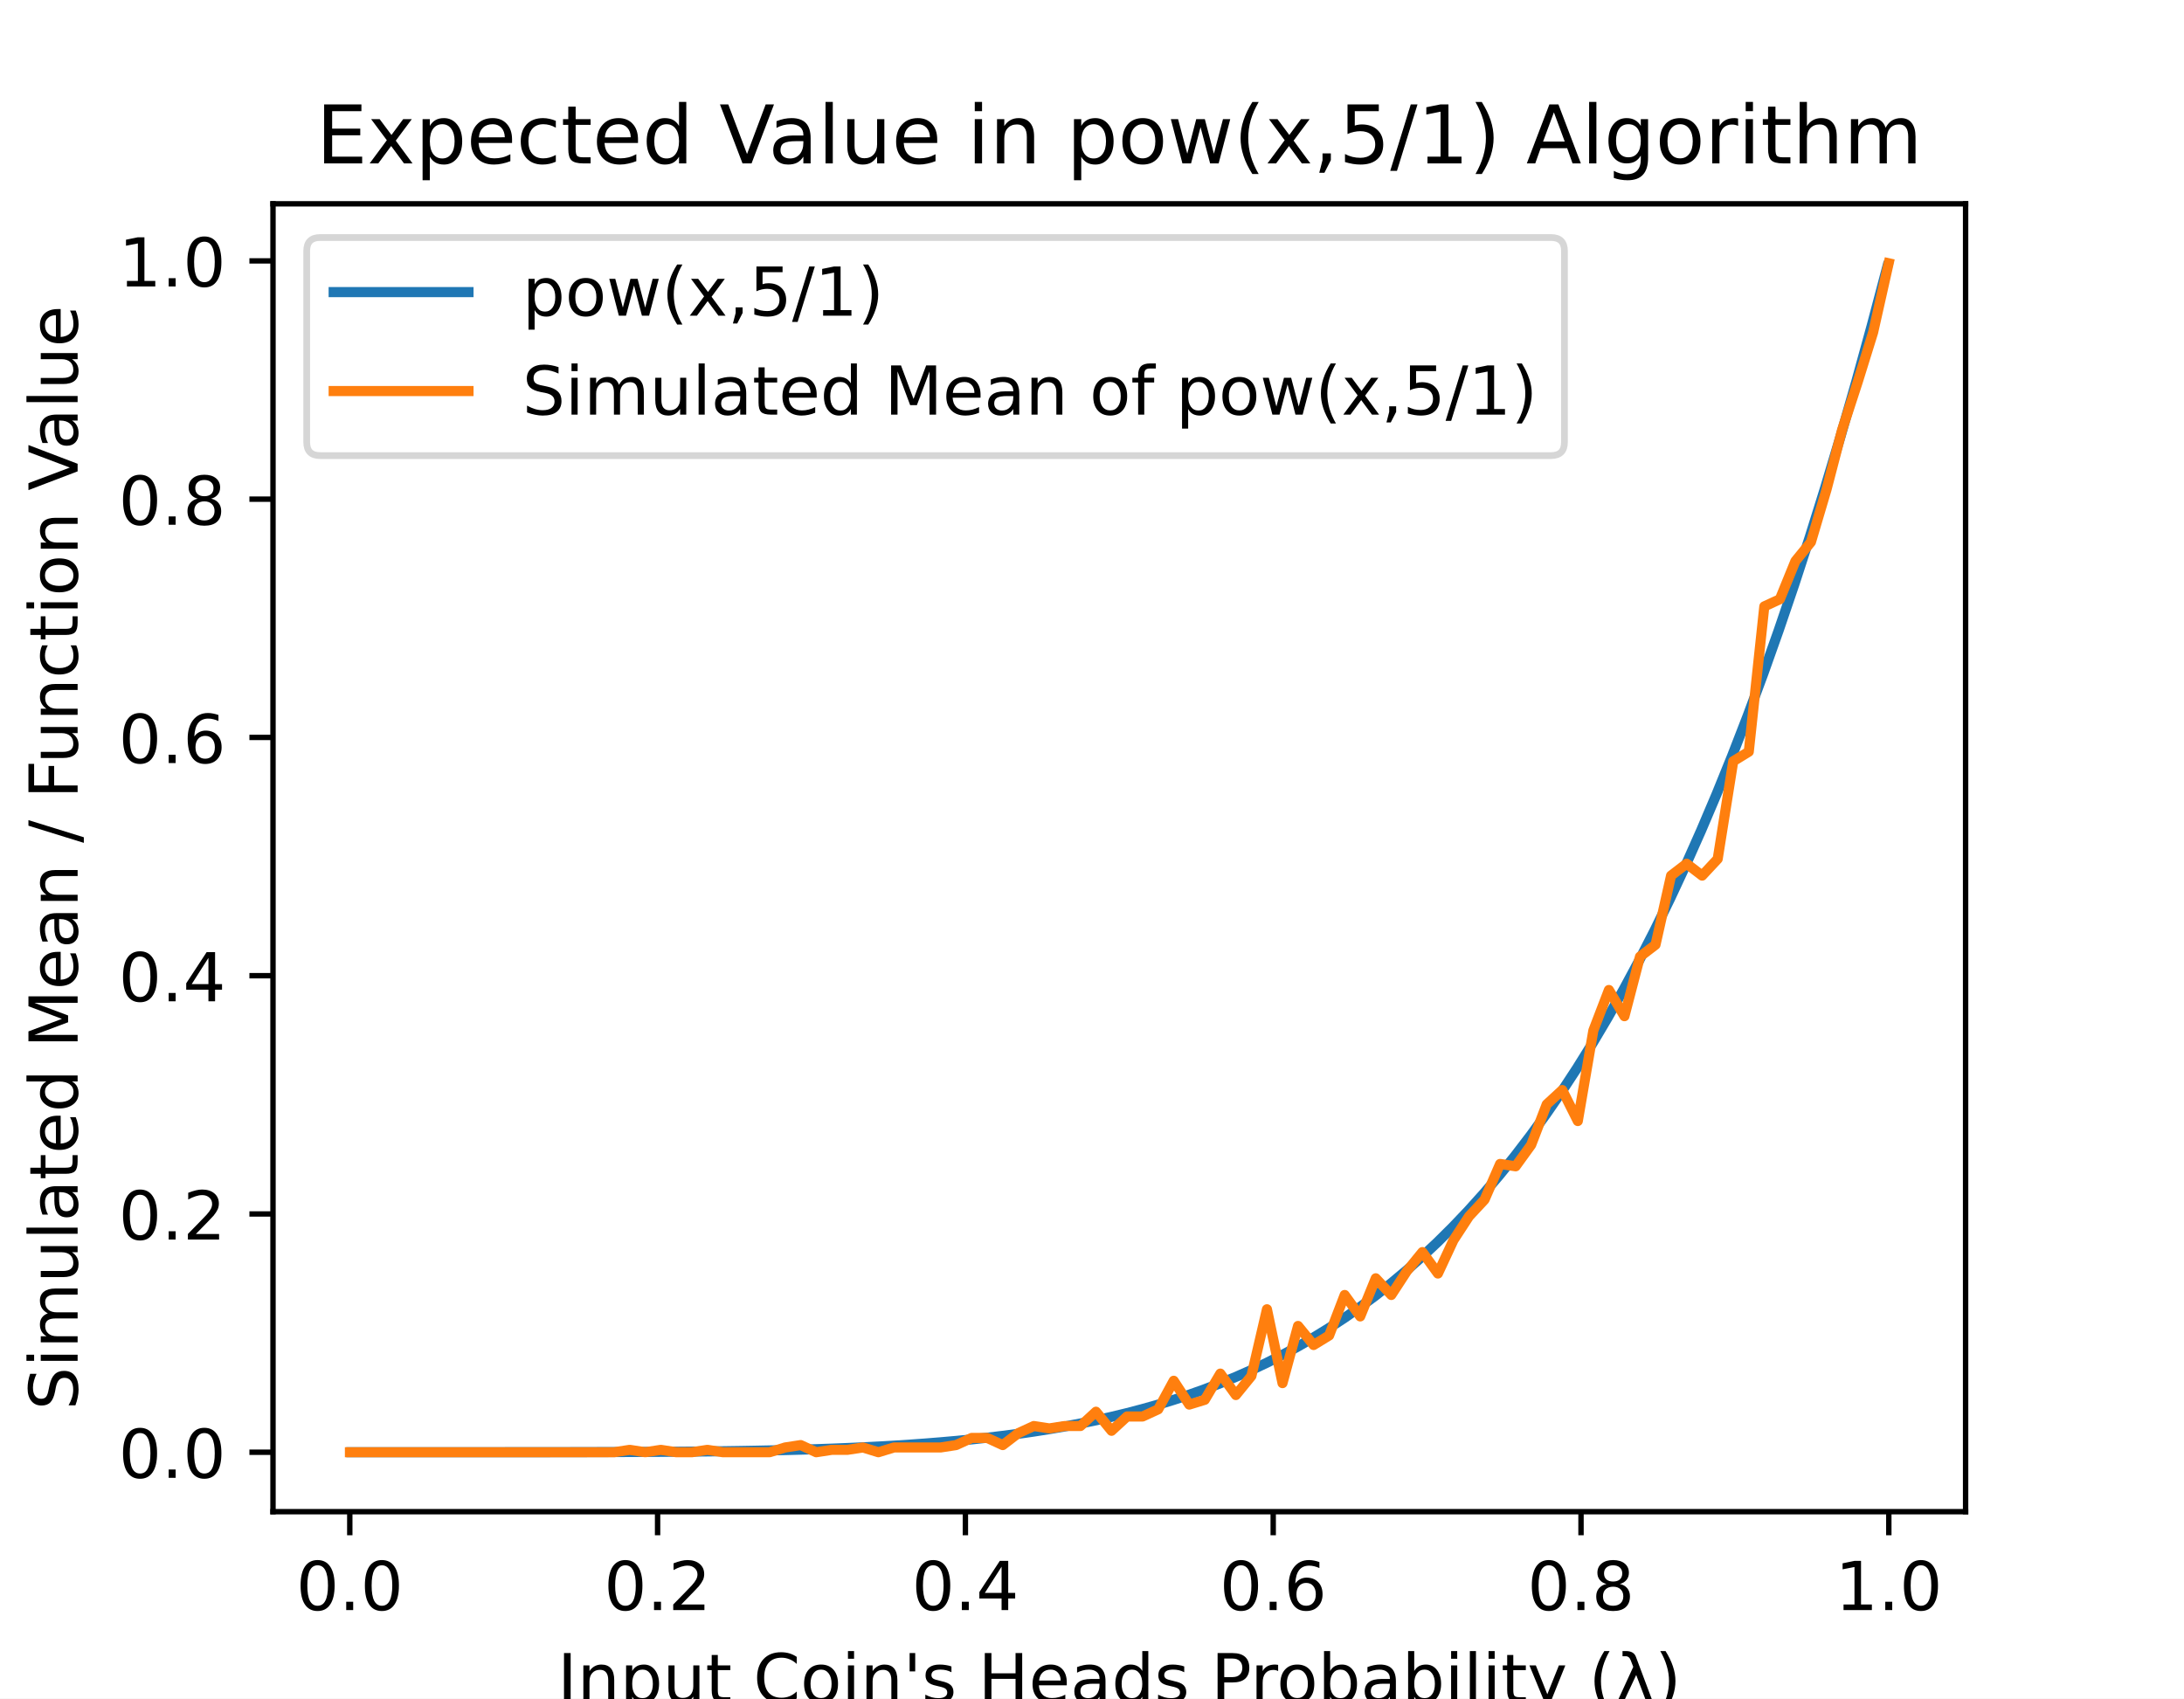
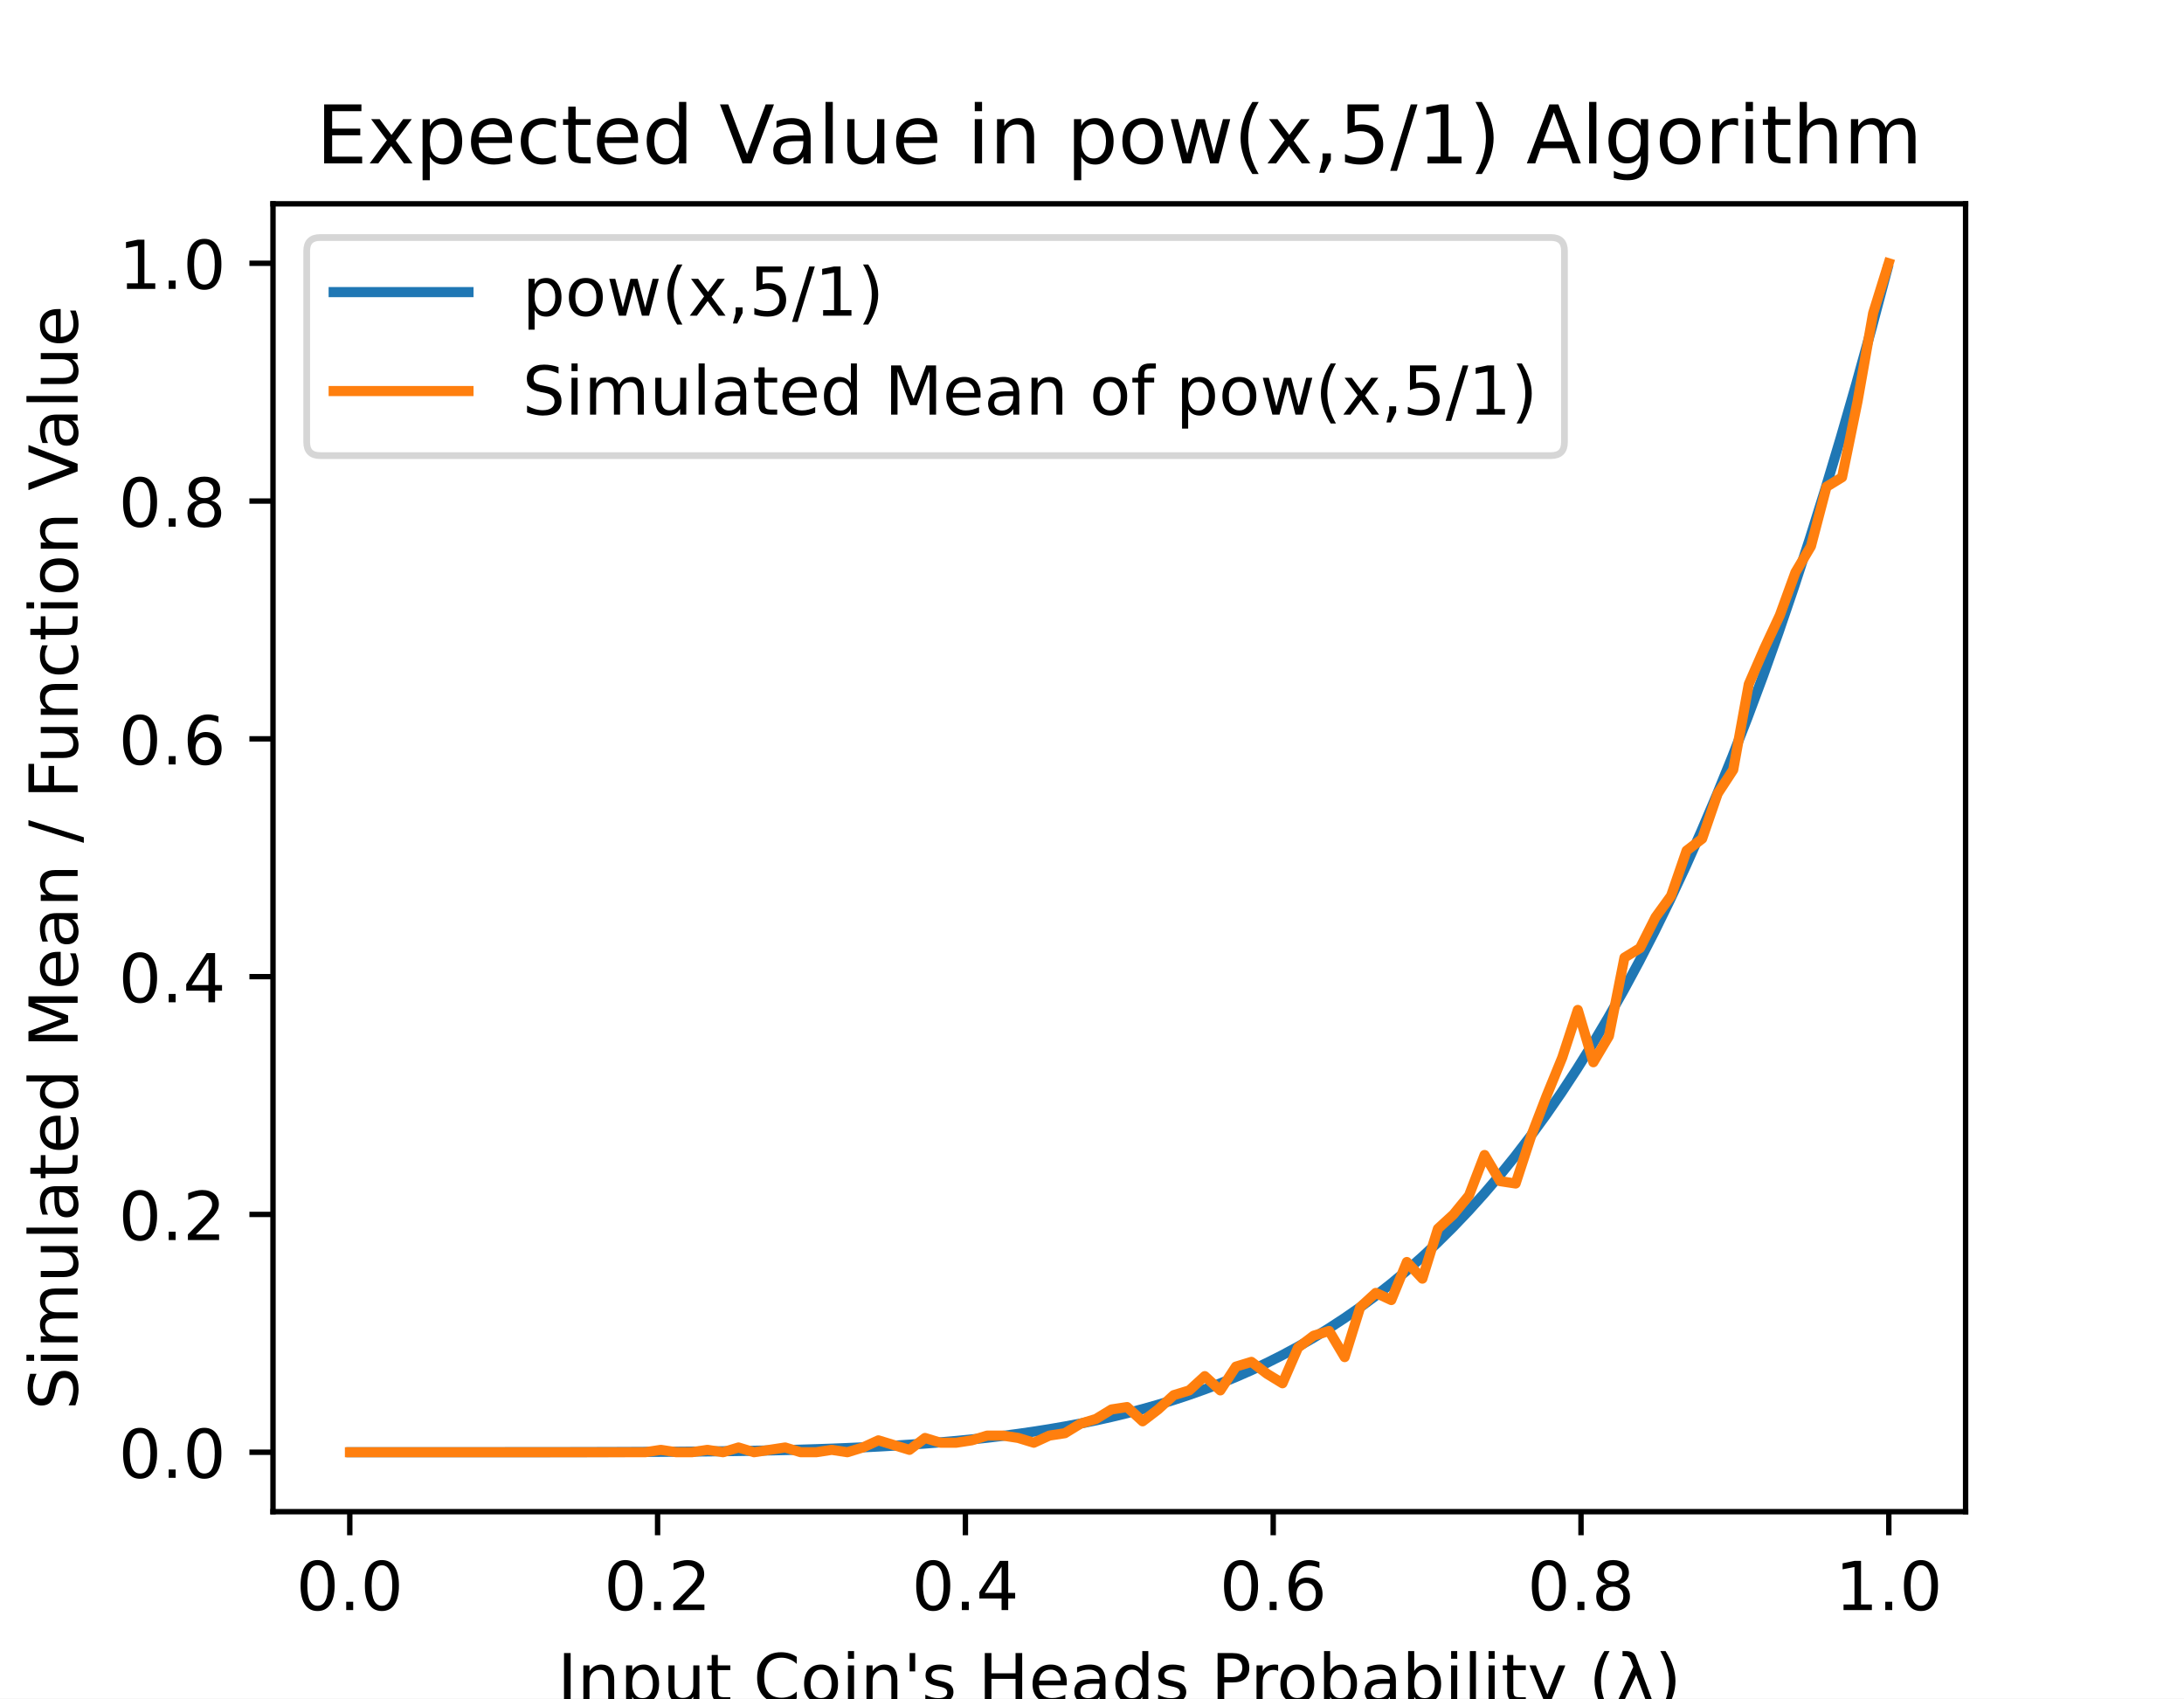
<svg xmlns="http://www.w3.org/2000/svg" xmlns:xlink="http://www.w3.org/1999/xlink" height="252pt" version="1.1" viewBox="0 0 324 252" width="324pt">
  <defs>
    <style type="text/css">
*{stroke-linecap:butt;stroke-linejoin:round;}
  </style>
  </defs>
  <g id="figure_1">
    <g id="patch_1">
      <path d="M 0 252  L 324 252  L 324 0  L 0 0  z " style="fill:#ffffff;" />
    </g>
    <g id="axes_1">
      <g id="patch_2">
        <path d="M 40.5 224.28  L 291.6 224.28  L 291.6 30.24  L 40.5 30.24  z " style="fill:#ffffff;" />
      </g>
      <g id="matplotlib.axis_1">
        <g id="xtick_1">
          <g id="line2d_1">
            <defs>
-               <path d="M 0 0  L 0 3.5  " id="m778e573042" style="stroke:#000000;stroke-width:0.8;" />
+               <path d="M 0 0  L 0 3.5  " id="mc888879548" style="stroke:#000000;stroke-width:0.8;" />
            </defs>
            <g>
-               <use style="stroke:#000000;stroke-width:0.8;" x="51.891" xlink:href="#m778e573042" y="224.28" />
+               <use style="stroke:#000000;stroke-width:0.8;" x="51.891" xlink:href="#mc888879548" y="224.28" />
            </g>
          </g>
          <g id="text_1">
            <text style="font-family:DejaVu Sans;font-size:10px;font-style:normal;font-weight:normal;text-anchor:middle;" transform="rotate(-0, 51.89081, 238.8784)" x="51.891" y="238.878">0.0</text>
          </g>
        </g>
        <g id="xtick_2">
          <g id="line2d_2">
            <g>
-               <use style="stroke:#000000;stroke-width:0.8;" x="97.554" xlink:href="#m778e573042" y="224.28" />
+               <use style="stroke:#000000;stroke-width:0.8;" x="97.554" xlink:href="#mc888879548" y="224.28" />
            </g>
          </g>
          <g id="text_2">
            <text style="font-family:DejaVu Sans;font-size:10px;font-style:normal;font-weight:normal;text-anchor:middle;" transform="rotate(-0, 97.55448, 238.8784)" x="97.554" y="238.878">0.2</text>
          </g>
        </g>
        <g id="xtick_3">
          <g id="line2d_3">
            <g>
-               <use style="stroke:#000000;stroke-width:0.8;" x="143.218" xlink:href="#m778e573042" y="224.28" />
+               <use style="stroke:#000000;stroke-width:0.8;" x="143.218" xlink:href="#mc888879548" y="224.28" />
            </g>
          </g>
          <g id="text_3">
            <text style="font-family:DejaVu Sans;font-size:10px;font-style:normal;font-weight:normal;text-anchor:middle;" transform="rotate(-0, 143.2182, 238.8784)" x="143.218" y="238.878">0.4</text>
          </g>
        </g>
        <g id="xtick_4">
          <g id="line2d_4">
            <g>
-               <use style="stroke:#000000;stroke-width:0.8;" x="188.882" xlink:href="#m778e573042" y="224.28" />
+               <use style="stroke:#000000;stroke-width:0.8;" x="188.882" xlink:href="#mc888879548" y="224.28" />
            </g>
          </g>
          <g id="text_4">
            <text style="font-family:DejaVu Sans;font-size:10px;font-style:normal;font-weight:normal;text-anchor:middle;" transform="rotate(-0, 188.8818, 238.8784)" x="188.882" y="238.878">0.6</text>
          </g>
        </g>
        <g id="xtick_5">
          <g id="line2d_5">
            <g>
-               <use style="stroke:#000000;stroke-width:0.8;" x="234.546" xlink:href="#m778e573042" y="224.28" />
+               <use style="stroke:#000000;stroke-width:0.8;" x="234.546" xlink:href="#mc888879548" y="224.28" />
            </g>
          </g>
          <g id="text_5">
            <text style="font-family:DejaVu Sans;font-size:10px;font-style:normal;font-weight:normal;text-anchor:middle;" transform="rotate(-0, 234.5455, 238.8784)" x="234.546" y="238.878">0.8</text>
          </g>
        </g>
        <g id="xtick_6">
          <g id="line2d_6">
            <g>
-               <use style="stroke:#000000;stroke-width:0.8;" x="280.209" xlink:href="#m778e573042" y="224.28" />
+               <use style="stroke:#000000;stroke-width:0.8;" x="280.209" xlink:href="#mc888879548" y="224.28" />
            </g>
          </g>
          <g id="text_6">
            <text style="font-family:DejaVu Sans;font-size:10px;font-style:normal;font-weight:normal;text-anchor:middle;" transform="rotate(-0, 280.2092, 238.8784)" x="280.209" y="238.878">1.0</text>
          </g>
        </g>
        <g id="text_7">
          <text style="font-family:DejaVu Sans;font-size:10px;font-style:normal;font-weight:normal;text-anchor:middle;" transform="rotate(-0, 166.05, 252.5566)" x="166.05" y="252.557">Input Coin's Heads Probability (λ)</text>
        </g>
      </g>
      <g id="matplotlib.axis_2">
        <g id="ytick_1">
          <g id="line2d_7">
            <defs>
-               <path d="M 0 0  L -3.5 0  " id="mad30df7688" style="stroke:#000000;stroke-width:0.8;" />
+               <path d="M 0 0  L -3.5 0  " id="m55a95365f8" style="stroke:#000000;stroke-width:0.8;" />
            </defs>
            <g>
-               <use style="stroke:#000000;stroke-width:0.8;" x="40.5" xlink:href="#mad30df7688" y="215.46" />
+               <use style="stroke:#000000;stroke-width:0.8;" x="40.5" xlink:href="#m55a95365f8" y="215.46" />
            </g>
          </g>
          <g id="text_8">
            <text style="font-family:DejaVu Sans;font-size:10px;font-style:normal;font-weight:normal;text-anchor:end;" transform="rotate(-0, 33.5, 219.2592)" x="33.5" y="219.259">0.0</text>
          </g>
        </g>
        <g id="ytick_2">
          <g id="line2d_8">
            <g>
-               <use style="stroke:#000000;stroke-width:0.8;" x="40.5" xlink:href="#mad30df7688" y="180.109" />
+               <use style="stroke:#000000;stroke-width:0.8;" x="40.5" xlink:href="#m55a95365f8" y="180.18" />
            </g>
          </g>
          <g id="text_9">
-             <text style="font-family:DejaVu Sans;font-size:10px;font-style:normal;font-weight:normal;text-anchor:end;" transform="rotate(-0, 33.5, 183.9085)" x="33.5" y="183.909">0.2</text>
+             <text style="font-family:DejaVu Sans;font-size:10px;font-style:normal;font-weight:normal;text-anchor:end;" transform="rotate(-0, 33.5, 183.9792)" x="33.5" y="183.979">0.2</text>
          </g>
        </g>
        <g id="ytick_3">
          <g id="line2d_9">
            <g>
-               <use style="stroke:#000000;stroke-width:0.8;" x="40.5" xlink:href="#mad30df7688" y="144.759" />
+               <use style="stroke:#000000;stroke-width:0.8;" x="40.5" xlink:href="#m55a95365f8" y="144.9" />
            </g>
          </g>
          <g id="text_10">
-             <text style="font-family:DejaVu Sans;font-size:10px;font-style:normal;font-weight:normal;text-anchor:end;" transform="rotate(-0, 33.5, 148.5578)" x="33.5" y="148.558">0.4</text>
+             <text style="font-family:DejaVu Sans;font-size:10px;font-style:normal;font-weight:normal;text-anchor:end;" transform="rotate(-0, 33.5, 148.6992)" x="33.5" y="148.699">0.4</text>
          </g>
        </g>
        <g id="ytick_4">
          <g id="line2d_10">
            <g>
-               <use style="stroke:#000000;stroke-width:0.8;" x="40.5" xlink:href="#mad30df7688" y="109.408" />
+               <use style="stroke:#000000;stroke-width:0.8;" x="40.5" xlink:href="#m55a95365f8" y="109.62" />
            </g>
          </g>
          <g id="text_11">
-             <text style="font-family:DejaVu Sans;font-size:10px;font-style:normal;font-weight:normal;text-anchor:end;" transform="rotate(-0, 33.5, 113.2071)" x="33.5" y="113.207">0.6</text>
+             <text style="font-family:DejaVu Sans;font-size:10px;font-style:normal;font-weight:normal;text-anchor:end;" transform="rotate(-0, 33.5, 113.4192)" x="33.5" y="113.419">0.6</text>
          </g>
        </g>
        <g id="ytick_5">
          <g id="line2d_11">
            <g>
-               <use style="stroke:#000000;stroke-width:0.8;" x="40.5" xlink:href="#mad30df7688" y="74.057" />
+               <use style="stroke:#000000;stroke-width:0.8;" x="40.5" xlink:href="#m55a95365f8" y="74.34" />
            </g>
          </g>
          <g id="text_12">
-             <text style="font-family:DejaVu Sans;font-size:10px;font-style:normal;font-weight:normal;text-anchor:end;" transform="rotate(-0, 33.5, 77.85641)" x="33.5" y="77.856">0.8</text>
+             <text style="font-family:DejaVu Sans;font-size:10px;font-style:normal;font-weight:normal;text-anchor:end;" transform="rotate(-0, 33.5, 78.13922)" x="33.5" y="78.139">0.8</text>
          </g>
        </g>
        <g id="ytick_6">
          <g id="line2d_12">
            <g>
-               <use style="stroke:#000000;stroke-width:0.8;" x="40.5" xlink:href="#mad30df7688" y="38.706" />
+               <use style="stroke:#000000;stroke-width:0.8;" x="40.5" xlink:href="#m55a95365f8" y="39.06" />
            </g>
          </g>
          <g id="text_13">
-             <text style="font-family:DejaVu Sans;font-size:10px;font-style:normal;font-weight:normal;text-anchor:end;" transform="rotate(-0, 33.5, 42.50571)" x="33.5" y="42.506">1.0</text>
+             <text style="font-family:DejaVu Sans;font-size:10px;font-style:normal;font-weight:normal;text-anchor:end;" transform="rotate(-0, 33.5, 42.85922)" x="33.5" y="42.859">1.0</text>
          </g>
        </g>
        <g id="text_14">
          <text style="font-family:DejaVu Sans;font-size:10px;font-style:normal;font-weight:normal;text-anchor:middle;" transform="rotate(-90, 11.51719, 127.26)" x="11.517" y="127.26">Simulated Mean / Function Value</text>
        </g>
      </g>
      <g id="line2d_13">
-         <path clip-path="url(#pa120d0f58e)" d="M 52.119 215.46  L 54.421 215.46  L 56.722 215.46  L 59.024 215.46  L 61.326 215.46  L 63.627 215.46  L 65.929 215.46  L 68.231 215.46  L 70.532 215.459  L 72.834 215.459  L 75.135 215.458  L 77.437 215.457  L 79.739 215.455  L 82.04 215.453  L 84.342 215.45  L 86.644 215.446  L 88.945 215.44  L 91.247 215.433  L 93.549 215.424  L 95.85 215.413  L 98.152 215.4  L 100.453 215.383  L 102.755 215.363  L 105.057 215.339  L 107.358 215.31  L 109.66 215.277  L 111.962 215.237  L 114.263 215.191  L 116.565 215.138  L 118.867 215.076  L 121.168 215.005  L 123.47 214.925  L 125.771 214.833  L 128.073 214.729  L 130.375 214.612  L 132.676 214.48  L 134.978 214.332  L 137.28 214.167  L 139.581 213.983  L 141.883 213.779  L 144.184 213.552  L 146.486 213.302  L 148.788 213.027  L 151.089 212.724  L 153.391 212.391  L 155.693 212.027  L 157.994 211.629  L 160.296 211.195  L 162.598 210.723  L 164.899 210.209  L 167.201 209.652  L 169.502 209.049  L 171.804 208.397  L 174.106 207.692  L 176.407 206.933  L 178.709 206.115  L 181.011 205.236  L 183.312 204.292  L 185.614 203.279  L 187.916 202.194  L 190.217 201.033  L 192.519 199.792  L 194.82 198.467  L 197.122 197.054  L 199.424 195.548  L 201.725 193.946  L 204.027 192.242  L 206.329 190.432  L 208.63 188.51  L 210.932 186.473  L 213.233 184.313  L 215.535 182.028  L 217.837 179.609  L 220.138 177.053  L 222.44 174.353  L 224.742 171.504  L 227.043 168.498  L 229.345 165.33  L 231.647 161.994  L 233.948 158.482  L 236.25 154.788  L 238.551 150.905  L 240.853 146.826  L 243.155 142.543  L 245.456 138.049  L 247.758 133.336  L 250.06 128.396  L 252.361 123.221  L 254.663 117.803  L 256.965 112.133  L 259.266 106.203  L 261.568 100.004  L 263.869 93.526  L 266.171 86.761  L 268.473 79.699  L 270.774 72.331  L 273.076 64.645  L 275.378 56.633  L 277.679 48.285  L 279.981 39.588  " style="fill:none;stroke:#1f77b4;stroke-linecap:square;stroke-width:1.5;" />
+         <path clip-path="url(#pe044aec6b3)" d="M 52.119 215.46  L 54.421 215.46  L 56.722 215.46  L 59.024 215.46  L 61.326 215.46  L 63.627 215.46  L 65.929 215.46  L 68.231 215.46  L 70.532 215.459  L 72.834 215.459  L 75.135 215.458  L 77.437 215.457  L 79.739 215.455  L 82.04 215.453  L 84.342 215.45  L 86.644 215.446  L 88.945 215.44  L 91.247 215.433  L 93.549 215.424  L 95.85 215.413  L 98.152 215.4  L 100.453 215.383  L 102.755 215.363  L 105.057 215.339  L 107.358 215.311  L 109.66 215.277  L 111.962 215.238  L 114.263 215.192  L 116.565 215.138  L 118.867 215.077  L 121.168 215.006  L 123.47 214.926  L 125.771 214.834  L 128.073 214.73  L 130.375 214.613  L 132.676 214.482  L 134.978 214.334  L 137.28 214.169  L 139.581 213.986  L 141.883 213.782  L 144.184 213.556  L 146.486 213.307  L 148.788 213.031  L 151.089 212.729  L 153.391 212.397  L 155.693 212.034  L 157.994 211.637  L 160.296 211.204  L 162.598 210.732  L 164.899 210.22  L 167.201 209.664  L 169.502 209.062  L 171.804 208.411  L 174.106 207.708  L 176.407 206.95  L 178.709 206.134  L 181.011 205.256  L 183.312 204.314  L 185.614 203.303  L 187.916 202.22  L 190.217 201.061  L 192.519 199.823  L 194.82 198.501  L 197.122 197.091  L 199.424 195.588  L 201.725 193.989  L 204.027 192.288  L 206.329 190.482  L 208.63 188.564  L 210.932 186.531  L 213.233 184.376  L 215.535 182.094  L 217.837 179.681  L 220.138 177.13  L 222.44 174.436  L 224.742 171.592  L 227.043 168.592  L 229.345 165.431  L 231.647 162.101  L 233.948 158.596  L 236.25 154.91  L 238.551 151.034  L 240.853 146.963  L 243.155 142.689  L 245.456 138.204  L 247.758 133.5  L 250.06 128.57  L 252.361 123.405  L 254.663 117.998  L 256.965 112.34  L 259.266 106.421  L 261.568 100.235  L 263.869 93.77  L 266.171 87.019  L 268.473 79.971  L 270.774 72.617  L 273.076 64.947  L 275.378 56.951  L 277.679 48.619  L 279.981 39.94  " style="fill:none;stroke:#1f77b4;stroke-linecap:square;stroke-width:1.5;" />
      </g>
      <g id="line2d_14">
-         <path clip-path="url(#pa120d0f58e)" d="M 51.914 215.46  L 54.219 215.46  L 56.525 215.46  L 58.831 215.46  L 61.137 215.46  L 63.443 215.46  L 65.748 215.46  L 68.054 215.46  L 70.36 215.46  L 72.666 215.46  L 74.971 215.46  L 77.277 215.46  L 79.583 215.46  L 81.889 215.46  L 84.195 215.46  L 86.5 215.46  L 88.806 215.46  L 91.112 215.46  L 93.418 215.106  L 95.724 215.46  L 98.029 215.106  L 100.335 215.46  L 102.641 215.46  L 104.947 215.106  L 107.252 215.46  L 109.558 215.46  L 111.864 215.46  L 114.17 215.46  L 116.476 214.753  L 118.781 214.399  L 121.087 215.46  L 123.393 215.106  L 125.699 215.106  L 128.005 214.753  L 130.31 215.46  L 132.616 214.753  L 134.922 214.753  L 137.228 214.753  L 139.533 214.753  L 141.839 214.399  L 144.145 213.339  L 146.451 213.339  L 148.757 214.399  L 151.062 212.632  L 153.368 211.571  L 155.674 211.925  L 157.98 211.571  L 160.286 211.571  L 162.591 209.45  L 164.897 212.278  L 167.203 210.157  L 169.509 210.157  L 171.814 209.097  L 174.12 204.855  L 176.426 208.39  L 178.732 207.683  L 181.038 203.794  L 183.343 206.976  L 185.649 204.148  L 187.955 194.25  L 190.261 205.208  L 192.567 196.724  L 194.872 199.552  L 197.178 198.138  L 199.484 192.129  L 201.79 195.31  L 204.095 189.654  L 206.401 192.129  L 208.707 188.593  L 211.013 185.765  L 213.319 188.947  L 215.624 183.998  L 217.93 180.463  L 220.236 177.988  L 222.542 172.686  L 224.848 173.039  L 227.153 169.858  L 229.459 163.848  L 231.765 161.727  L 234.071 166.323  L 236.376 152.889  L 238.682 146.88  L 240.988 150.768  L 243.294 141.931  L 245.6 140.163  L 247.905 129.911  L 250.211 128.144  L 252.517 129.911  L 254.823 127.437  L 257.129 112.943  L 259.434 111.529  L 261.74 89.965  L 264.046 88.904  L 266.352 83.248  L 268.657 80.42  L 270.963 72.643  L 273.269 63.805  L 275.575 56.735  L 277.881 49.312  L 280.186 39.06  " style="fill:none;stroke:#ff7f0e;stroke-linecap:square;stroke-width:1.5;" />
+         <path clip-path="url(#pe044aec6b3)" d="M 51.914 215.46  L 54.219 215.46  L 56.525 215.46  L 58.831 215.46  L 61.137 215.46  L 63.443 215.46  L 65.748 215.46  L 68.054 215.46  L 70.36 215.46  L 72.666 215.46  L 74.971 215.46  L 77.277 215.46  L 79.583 215.46  L 81.889 215.46  L 84.195 215.46  L 86.5 215.46  L 88.806 215.46  L 91.112 215.46  L 93.418 215.46  L 95.724 215.46  L 98.029 215.107  L 100.335 215.46  L 102.641 215.46  L 104.947 215.107  L 107.252 215.46  L 109.558 214.754  L 111.864 215.46  L 114.17 215.107  L 116.476 214.754  L 118.781 215.46  L 121.087 215.46  L 123.393 215.107  L 125.699 215.46  L 128.005 214.754  L 130.31 213.696  L 132.616 214.402  L 134.922 215.107  L 137.228 213.343  L 139.533 214.049  L 141.839 214.049  L 144.145 213.696  L 146.451 212.99  L 148.757 212.99  L 151.062 213.343  L 153.368 214.049  L 155.674 212.99  L 157.98 212.638  L 160.286 211.226  L 162.591 210.521  L 164.897 209.11  L 167.203 208.757  L 169.509 210.874  L 171.814 209.11  L 174.12 206.993  L 176.426 206.287  L 178.732 204.17  L 181.038 206.287  L 183.343 202.759  L 185.649 202.054  L 187.955 203.818  L 190.261 205.229  L 192.567 199.937  L 194.872 198.173  L 197.178 197.467  L 199.484 201.348  L 201.79 193.939  L 204.095 191.822  L 206.401 192.881  L 208.707 187.236  L 211.013 189.706  L 213.319 182.297  L 215.624 180.18  L 217.93 177.358  L 220.236 171.36  L 222.542 175.241  L 224.848 175.594  L 227.153 168.538  L 229.459 162.54  L 231.765 156.895  L 234.071 149.839  L 236.376 157.601  L 238.682 153.72  L 240.988 142.078  L 243.294 140.666  L 245.6 136.08  L 247.905 132.905  L 250.211 126.202  L 252.517 124.438  L 254.823 117.734  L 257.129 114.206  L 259.434 101.506  L 261.74 96.214  L 264.046 91.274  L 266.352 84.924  L 268.657 81.043  L 270.963 72.223  L 273.269 70.812  L 275.575 59.522  L 277.881 46.469  L 280.186 39.06  " style="fill:none;stroke:#ff7f0e;stroke-linecap:square;stroke-width:1.5;" />
      </g>
      <g id="patch_3">
        <path d="M 40.5 224.28  L 40.5 30.24  " style="fill:none;stroke:#000000;stroke-linecap:square;stroke-linejoin:miter;stroke-width:0.8;" />
      </g>
      <g id="patch_4">
        <path d="M 291.6 224.28  L 291.6 30.24  " style="fill:none;stroke:#000000;stroke-linecap:square;stroke-linejoin:miter;stroke-width:0.8;" />
      </g>
      <g id="patch_5">
        <path d="M 40.5 224.28  L 291.6 224.28  " style="fill:none;stroke:#000000;stroke-linecap:square;stroke-linejoin:miter;stroke-width:0.8;" />
      </g>
      <g id="patch_6">
        <path d="M 40.5 30.24  L 291.6 30.24  " style="fill:none;stroke:#000000;stroke-linecap:square;stroke-linejoin:miter;stroke-width:0.8;" />
      </g>
      <g id="text_15">
        <text style="font-family:DejaVu Sans;font-size:12px;font-style:normal;font-weight:normal;text-anchor:middle;" transform="rotate(-0, 166.05, 24.24)" x="166.05" y="24.24">Expected Value in pow(x,5/1) Algorithm</text>
      </g>
      <g id="legend_1">
        <g id="patch_7">
          <path d="M 47.5 67.596  L 230.092 67.596  Q 232.092 67.596 232.092 65.596  L 232.092 37.24  Q 232.092 35.24 230.092 35.24  L 47.5 35.24  Q 45.5 35.24 45.5 37.24  L 45.5 65.596  Q 45.5 67.596 47.5 67.596  z " style="fill:#ffffff;opacity:0.8;stroke:#cccccc;stroke-linejoin:miter;" />
        </g>
        <g id="line2d_15">
          <path d="M 49.5 43.338  L 69.5 43.338  " style="fill:none;stroke:#1f77b4;stroke-linecap:square;stroke-width:1.5;" />
        </g>
        <g id="line2d_16" />
        <g id="text_16">
          <text style="font-family:DejaVu Sans;font-size:10px;font-style:normal;font-weight:normal;text-anchor:start;" transform="rotate(-0, 77.5, 46.83844)" x="77.5" y="46.838">pow(x,5/1)</text>
        </g>
        <g id="line2d_17">
          <path d="M 49.5 58.017  L 69.5 58.017  " style="fill:none;stroke:#ff7f0e;stroke-linecap:square;stroke-width:1.5;" />
        </g>
        <g id="line2d_18" />
        <g id="text_17">
          <text style="font-family:DejaVu Sans;font-size:10px;font-style:normal;font-weight:normal;text-anchor:start;" transform="rotate(-0, 77.5, 61.51656)" x="77.5" y="61.517">Simulated Mean of pow(x,5/1)</text>
        </g>
      </g>
    </g>
  </g>
  <defs>
-     <clipPath id="pa120d0f58e">
+     <clipPath id="pe044aec6b3">
      <rect height="194.04" width="251.1" x="40.5" y="30.24" />
    </clipPath>
  </defs>
</svg>
